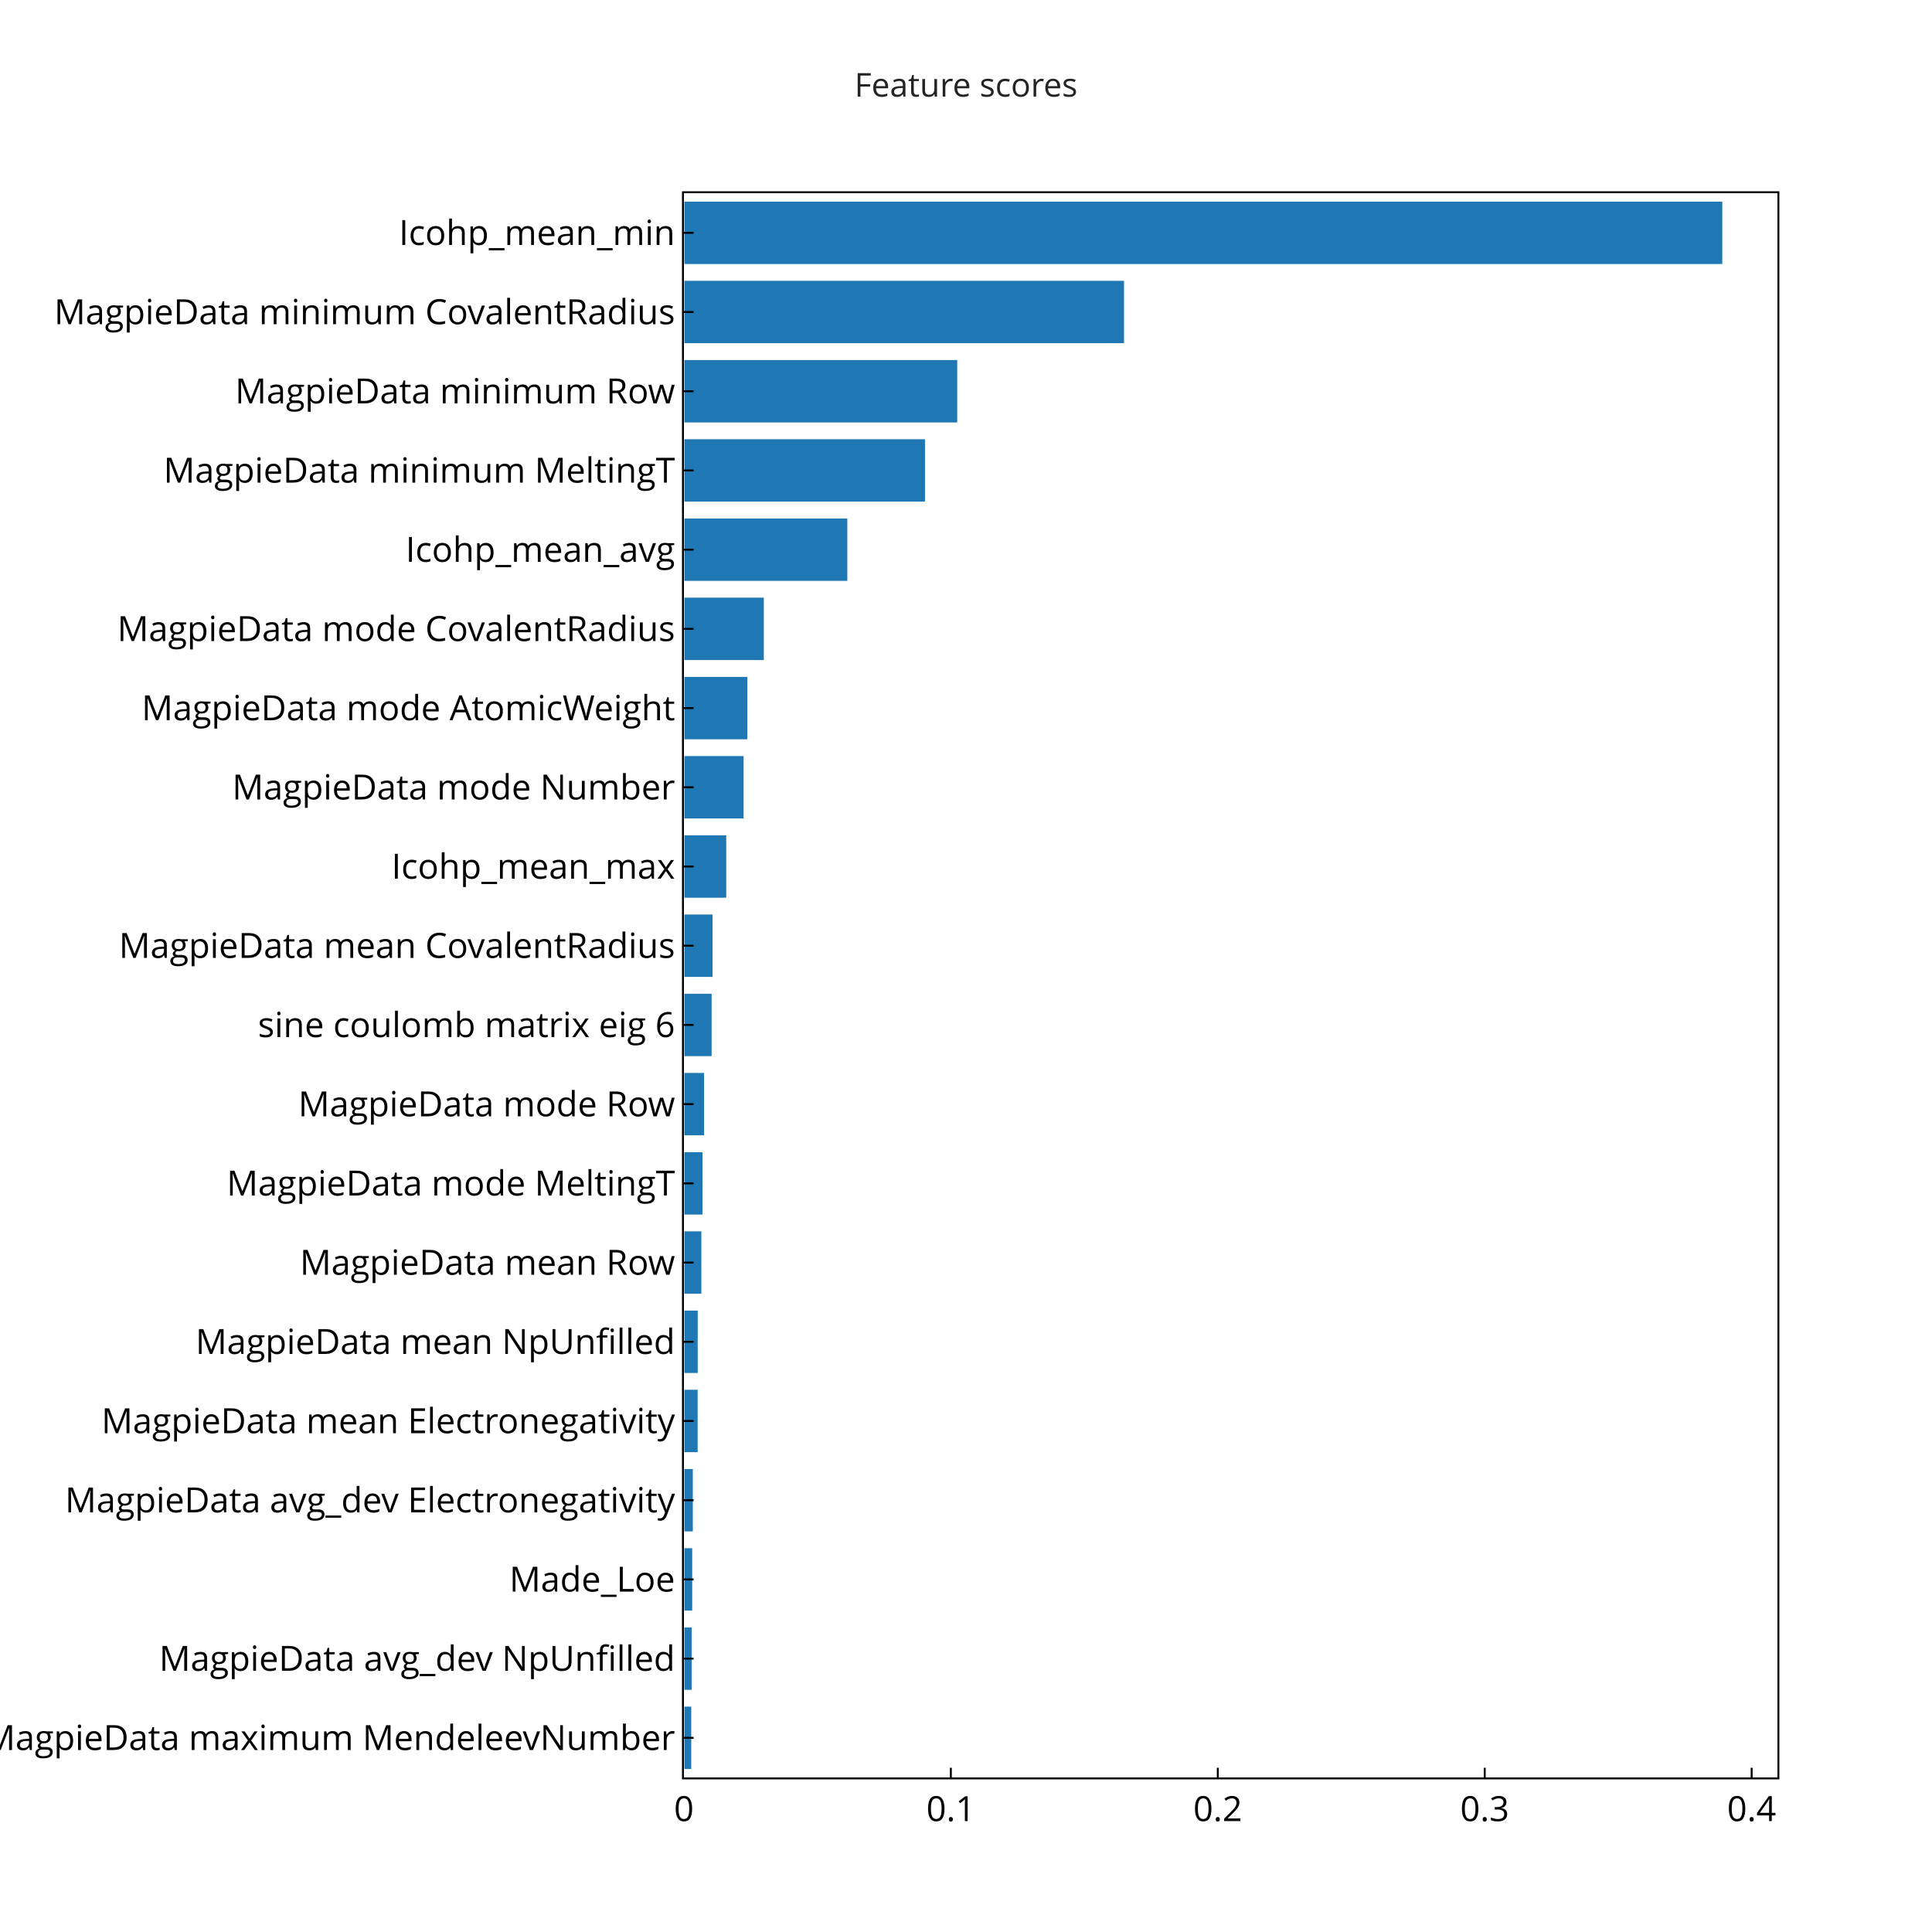
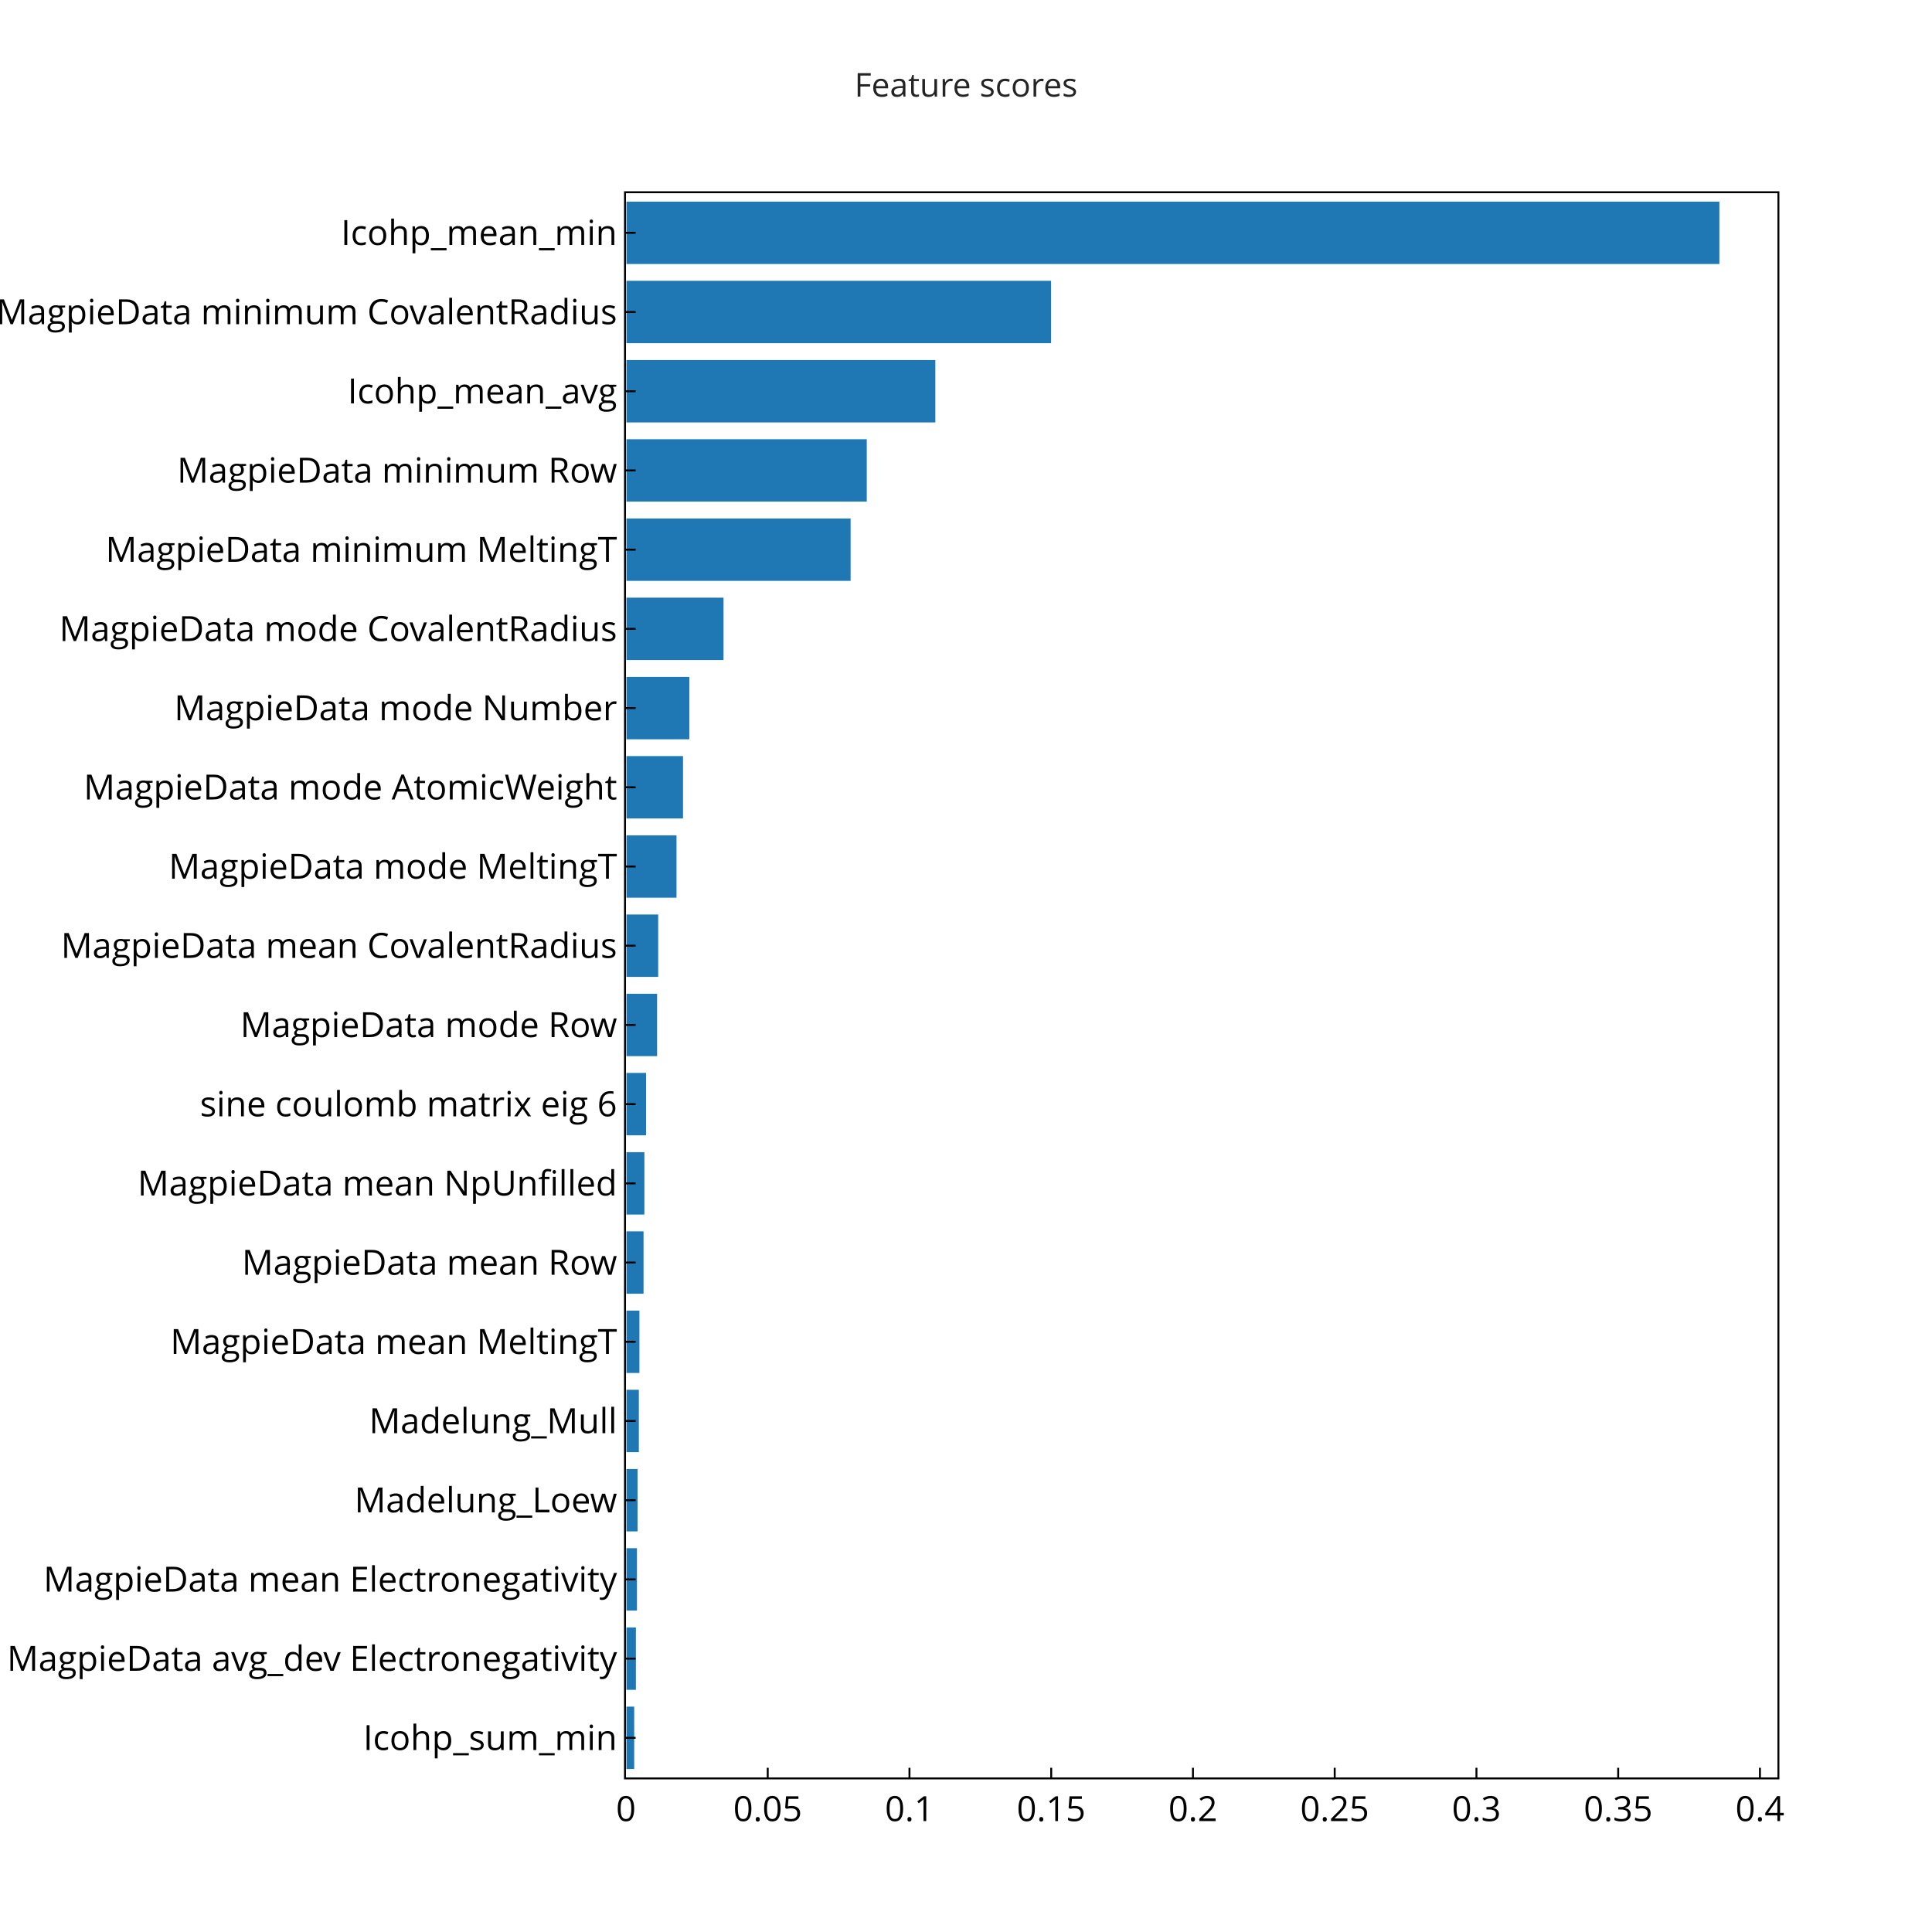
<svg xmlns="http://www.w3.org/2000/svg" class="main-svg" width="1000" height="1000" style="" viewBox="0 0 1000 1000">
  <rect x="0" y="0" width="1000" height="1000" style="fill: rgb(255, 255, 255); fill-opacity: 1;" />
-   <defs id="defs-f7c54a">
+   <defs id="defs-882c09">
    <g class="clips">
-       <clipPath id="clipf7c54axyplot" class="plotclip">
-         <rect width="566" height="820" />
-       </clipPath>
-       <clipPath class="axesclip" id="clipf7c54ax">
-         <rect x="354" y="0" width="566" height="1000" />
-       </clipPath>
-       <clipPath class="axesclip" id="clipf7c54ay">
+       <clipPath id="clip882c09xyplot" class="plotclip">
+         <rect width="596" height="820" />
+       </clipPath>
+       <clipPath class="axesclip" id="clip882c09x">
+         <rect x="324" y="0" width="596" height="1000" />
+       </clipPath>
+       <clipPath class="axesclip" id="clip882c09y">
        <rect x="0" y="100" width="1000" height="820" />
      </clipPath>
-       <clipPath class="axesclip" id="clipf7c54axy">
-         <rect x="354" y="100" width="566" height="820" />
+       <clipPath class="axesclip" id="clip882c09xy">
+         <rect x="324" y="100" width="596" height="820" />
      </clipPath>
    </g>
    <g class="gradients" />
    <g class="patterns" />
  </defs>
  <g class="bglayer" />
  <g class="layer-below">
    <g class="imagelayer" />
    <g class="shapelayer" />
  </g>
  <g class="cartesianlayer">
    <g class="subplot xy">
      <g class="layer-subplot">
        <g class="shapelayer" />
        <g class="imagelayer" />
      </g>
      <g class="minor-gridlayer">
        <g class="x" />
        <g class="y" />
      </g>
      <g class="gridlayer">
        <g class="x" />
        <g class="y" />
      </g>
      <g class="zerolinelayer" />
      <path class="xlines-below" />
      <path class="ylines-below" />
      <g class="overlines-below" />
      <g class="xaxislayer-below" />
      <g class="yaxislayer-below" />
      <g class="overaxes-below" />
-       <g class="plot" transform="translate(354,100)" clip-path="url(#clipf7c54axyplot)">
+       <g class="plot" transform="translate(324,100)" clip-path="url(#clip882c09xyplot)">
        <g class="barlayer mlayer">
          <g class="trace bars" style="opacity: 1;">
            <g class="points">
              <g class="point">
-                 <path d="M0,4.1V36.9H537.7V4.1Z" style="vector-effect: none; opacity: 1; stroke-width: 0.5px; fill: rgb(31, 119, 180); fill-opacity: 1; stroke: rgb(255, 255, 255); stroke-opacity: 1;" />
-               </g>
-               <g class="point">
-                 <path d="M0,45.1V77.9H228.04V45.1Z" style="vector-effect: none; opacity: 1; stroke-width: 0.5px; fill: rgb(31, 119, 180); fill-opacity: 1; stroke: rgb(255, 255, 255); stroke-opacity: 1;" />
-               </g>
-               <g class="point">
-                 <path d="M0,86.1V118.9H141.71V86.1Z" style="vector-effect: none; opacity: 1; stroke-width: 0.5px; fill: rgb(31, 119, 180); fill-opacity: 1; stroke: rgb(255, 255, 255); stroke-opacity: 1;" />
-               </g>
-               <g class="point">
-                 <path d="M0,127.1V159.9H125.02V127.1Z" style="vector-effect: none; opacity: 1; stroke-width: 0.5px; fill: rgb(31, 119, 180); fill-opacity: 1; stroke: rgb(255, 255, 255); stroke-opacity: 1;" />
-               </g>
-               <g class="point">
-                 <path d="M0,168.1V200.9H84.82V168.1Z" style="vector-effect: none; opacity: 1; stroke-width: 0.5px; fill: rgb(31, 119, 180); fill-opacity: 1; stroke: rgb(255, 255, 255); stroke-opacity: 1;" />
-               </g>
-               <g class="point">
-                 <path d="M0,209.1V241.9H41.6V209.1Z" style="vector-effect: none; opacity: 1; stroke-width: 0.5px; fill: rgb(31, 119, 180); fill-opacity: 1; stroke: rgb(255, 255, 255); stroke-opacity: 1;" />
-               </g>
-               <g class="point">
-                 <path d="M0,250.1V282.9H33.06V250.1Z" style="vector-effect: none; opacity: 1; stroke-width: 0.5px; fill: rgb(31, 119, 180); fill-opacity: 1; stroke: rgb(255, 255, 255); stroke-opacity: 1;" />
-               </g>
-               <g class="point">
-                 <path d="M0,291.1V323.9H31.14V291.1Z" style="vector-effect: none; opacity: 1; stroke-width: 0.5px; fill: rgb(31, 119, 180); fill-opacity: 1; stroke: rgb(255, 255, 255); stroke-opacity: 1;" />
-               </g>
-               <g class="point">
-                 <path d="M0,332.1V364.9H22.15V332.1Z" style="vector-effect: none; opacity: 1; stroke-width: 0.5px; fill: rgb(31, 119, 180); fill-opacity: 1; stroke: rgb(255, 255, 255); stroke-opacity: 1;" />
-               </g>
-               <g class="point">
-                 <path d="M0,373.1V405.9H15.05V373.1Z" style="vector-effect: none; opacity: 1; stroke-width: 0.5px; fill: rgb(31, 119, 180); fill-opacity: 1; stroke: rgb(255, 255, 255); stroke-opacity: 1;" />
-               </g>
-               <g class="point">
-                 <path d="M0,414.1V446.9H14.58V414.1Z" style="vector-effect: none; opacity: 1; stroke-width: 0.5px; fill: rgb(31, 119, 180); fill-opacity: 1; stroke: rgb(255, 255, 255); stroke-opacity: 1;" />
+                 <path d="M0,4.1V36.9H566.2V4.1Z" style="vector-effect: none; opacity: 1; stroke-width: 0.5px; fill: rgb(31, 119, 180); fill-opacity: 1; stroke: rgb(255, 255, 255); stroke-opacity: 1;" />
+               </g>
+               <g class="point">
+                 <path d="M0,45.1V77.9H220.31V45.1Z" style="vector-effect: none; opacity: 1; stroke-width: 0.5px; fill: rgb(31, 119, 180); fill-opacity: 1; stroke: rgb(255, 255, 255); stroke-opacity: 1;" />
+               </g>
+               <g class="point">
+                 <path d="M0,86.1V118.9H160.39V86.1Z" style="vector-effect: none; opacity: 1; stroke-width: 0.5px; fill: rgb(31, 119, 180); fill-opacity: 1; stroke: rgb(255, 255, 255); stroke-opacity: 1;" />
+               </g>
+               <g class="point">
+                 <path d="M0,127.1V159.9H124.89V127.1Z" style="vector-effect: none; opacity: 1; stroke-width: 0.5px; fill: rgb(31, 119, 180); fill-opacity: 1; stroke: rgb(255, 255, 255); stroke-opacity: 1;" />
+               </g>
+               <g class="point">
+                 <path d="M0,168.1V200.9H116.53V168.1Z" style="vector-effect: none; opacity: 1; stroke-width: 0.5px; fill: rgb(31, 119, 180); fill-opacity: 1; stroke: rgb(255, 255, 255); stroke-opacity: 1;" />
+               </g>
+               <g class="point">
+                 <path d="M0,209.1V241.9H50.76V209.1Z" style="vector-effect: none; opacity: 1; stroke-width: 0.5px; fill: rgb(31, 119, 180); fill-opacity: 1; stroke: rgb(255, 255, 255); stroke-opacity: 1;" />
+               </g>
+               <g class="point">
+                 <path d="M0,250.1V282.9H33.04V250.1Z" style="vector-effect: none; opacity: 1; stroke-width: 0.5px; fill: rgb(31, 119, 180); fill-opacity: 1; stroke: rgb(255, 255, 255); stroke-opacity: 1;" />
+               </g>
+               <g class="point">
+                 <path d="M0,291.1V323.9H29.78V291.1Z" style="vector-effect: none; opacity: 1; stroke-width: 0.5px; fill: rgb(31, 119, 180); fill-opacity: 1; stroke: rgb(255, 255, 255); stroke-opacity: 1;" />
+               </g>
+               <g class="point">
+                 <path d="M0,332.1V364.9H26.41V332.1Z" style="vector-effect: none; opacity: 1; stroke-width: 0.5px; fill: rgb(31, 119, 180); fill-opacity: 1; stroke: rgb(255, 255, 255); stroke-opacity: 1;" />
+               </g>
+               <g class="point">
+                 <path d="M0,373.1V405.9H16.93V373.1Z" style="vector-effect: none; opacity: 1; stroke-width: 0.5px; fill: rgb(31, 119, 180); fill-opacity: 1; stroke: rgb(255, 255, 255); stroke-opacity: 1;" />
+               </g>
+               <g class="point">
+                 <path d="M0,414.1V446.9H16.37V414.1Z" style="vector-effect: none; opacity: 1; stroke-width: 0.5px; fill: rgb(31, 119, 180); fill-opacity: 1; stroke: rgb(255, 255, 255); stroke-opacity: 1;" />
              </g>
              <g class="point">
                <path d="M0,455.1V487.9H10.68V455.1Z" style="vector-effect: none; opacity: 1; stroke-width: 0.5px; fill: rgb(31, 119, 180); fill-opacity: 1; stroke: rgb(255, 255, 255); stroke-opacity: 1;" />
              </g>
              <g class="point">
-                 <path d="M0,496.1V528.9H9.85V496.1Z" style="vector-effect: none; opacity: 1; stroke-width: 0.5px; fill: rgb(31, 119, 180); fill-opacity: 1; stroke: rgb(255, 255, 255); stroke-opacity: 1;" />
-               </g>
-               <g class="point">
-                 <path d="M0,537.1V569.9H9.27V537.1Z" style="vector-effect: none; opacity: 1; stroke-width: 0.5px; fill: rgb(31, 119, 180); fill-opacity: 1; stroke: rgb(255, 255, 255); stroke-opacity: 1;" />
-               </g>
-               <g class="point">
-                 <path d="M0,578.1V610.9H7.38V578.1Z" style="vector-effect: none; opacity: 1; stroke-width: 0.5px; fill: rgb(31, 119, 180); fill-opacity: 1; stroke: rgb(255, 255, 255); stroke-opacity: 1;" />
-               </g>
-               <g class="point">
-                 <path d="M0,619.1V651.9H7.35V619.1Z" style="vector-effect: none; opacity: 1; stroke-width: 0.5px; fill: rgb(31, 119, 180); fill-opacity: 1; stroke: rgb(255, 255, 255); stroke-opacity: 1;" />
-               </g>
-               <g class="point">
-                 <path d="M0,660.1V692.9H4.85V660.1Z" style="vector-effect: none; opacity: 1; stroke-width: 0.5px; fill: rgb(31, 119, 180); fill-opacity: 1; stroke: rgb(255, 255, 255); stroke-opacity: 1;" />
-               </g>
-               <g class="point">
-                 <path d="M0,701.1V733.9H4.53V701.1Z" style="vector-effect: none; opacity: 1; stroke-width: 0.5px; fill: rgb(31, 119, 180); fill-opacity: 1; stroke: rgb(255, 255, 255); stroke-opacity: 1;" />
-               </g>
-               <g class="point">
-                 <path d="M0,742.1V774.9H4.24V742.1Z" style="vector-effect: none; opacity: 1; stroke-width: 0.5px; fill: rgb(31, 119, 180); fill-opacity: 1; stroke: rgb(255, 255, 255); stroke-opacity: 1;" />
-               </g>
-               <g class="point">
-                 <path d="M0,783.1V815.9H4.04V783.1Z" style="vector-effect: none; opacity: 1; stroke-width: 0.5px; fill: rgb(31, 119, 180); fill-opacity: 1; stroke: rgb(255, 255, 255); stroke-opacity: 1;" />
+                 <path d="M0,496.1V528.9H9.78V496.1Z" style="vector-effect: none; opacity: 1; stroke-width: 0.5px; fill: rgb(31, 119, 180); fill-opacity: 1; stroke: rgb(255, 255, 255); stroke-opacity: 1;" />
+               </g>
+               <g class="point">
+                 <path d="M0,537.1V569.9H9.35V537.1Z" style="vector-effect: none; opacity: 1; stroke-width: 0.5px; fill: rgb(31, 119, 180); fill-opacity: 1; stroke: rgb(255, 255, 255); stroke-opacity: 1;" />
+               </g>
+               <g class="point">
+                 <path d="M0,578.1V610.9H7.21V578.1Z" style="vector-effect: none; opacity: 1; stroke-width: 0.5px; fill: rgb(31, 119, 180); fill-opacity: 1; stroke: rgb(255, 255, 255); stroke-opacity: 1;" />
+               </g>
+               <g class="point">
+                 <path d="M0,619.1V651.9H6.92V619.1Z" style="vector-effect: none; opacity: 1; stroke-width: 0.5px; fill: rgb(31, 119, 180); fill-opacity: 1; stroke: rgb(255, 255, 255); stroke-opacity: 1;" />
+               </g>
+               <g class="point">
+                 <path d="M0,660.1V692.9H6.27V660.1Z" style="vector-effect: none; opacity: 1; stroke-width: 0.5px; fill: rgb(31, 119, 180); fill-opacity: 1; stroke: rgb(255, 255, 255); stroke-opacity: 1;" />
+               </g>
+               <g class="point">
+                 <path d="M0,701.1V733.9H5.95V701.1Z" style="vector-effect: none; opacity: 1; stroke-width: 0.5px; fill: rgb(31, 119, 180); fill-opacity: 1; stroke: rgb(255, 255, 255); stroke-opacity: 1;" />
+               </g>
+               <g class="point">
+                 <path d="M0,742.1V774.9H5.39V742.1Z" style="vector-effect: none; opacity: 1; stroke-width: 0.5px; fill: rgb(31, 119, 180); fill-opacity: 1; stroke: rgb(255, 255, 255); stroke-opacity: 1;" />
+               </g>
+               <g class="point">
+                 <path d="M0,783.1V815.9H4.51V783.1Z" style="vector-effect: none; opacity: 1; stroke-width: 0.5px; fill: rgb(31, 119, 180); fill-opacity: 1; stroke: rgb(255, 255, 255); stroke-opacity: 1;" />
              </g>
            </g>
          </g>
        </g>
      </g>
      <g class="overplot" />
-       <path class="xlines-above crisp" d="M353,920.5H921M353,99.5H921" style="fill: none; stroke-width: 1px; stroke: rgb(0, 0, 0); stroke-opacity: 1;" />
-       <path class="ylines-above crisp" d="M353.5,100V920M920.5,100V920" style="fill: none; stroke-width: 1px; stroke: rgb(0, 0, 0); stroke-opacity: 1;" />
+       <path class="xlines-above crisp" d="M323,920.5H921M323,99.5H921" style="fill: none; stroke-width: 1px; stroke: rgb(0, 0, 0); stroke-opacity: 1;" />
+       <path class="ylines-above crisp" d="M323.5,100V920M920.5,100V920" style="fill: none; stroke-width: 1px; stroke: rgb(0, 0, 0); stroke-opacity: 1;" />
      <g class="overlines-above" />
      <g class="xaxislayer-above">
-         <path class="xtick ticks crisp" d="M0,920v-5" transform="translate(492.16,0)" style="stroke: rgb(0, 0, 0); stroke-opacity: 1; stroke-width: 1px;" />
-         <path class="xtick ticks crisp" d="M0,920v-5" transform="translate(630.33,0)" style="stroke: rgb(0, 0, 0); stroke-opacity: 1; stroke-width: 1px;" />
-         <path class="xtick ticks crisp" d="M0,920v-5" transform="translate(768.49,0)" style="stroke: rgb(0, 0, 0); stroke-opacity: 1; stroke-width: 1px;" />
-         <path class="xtick ticks crisp" d="M0,920v-5" transform="translate(906.65,0)" style="stroke: rgb(0, 0, 0); stroke-opacity: 1; stroke-width: 1px;" />
-         <g class="xtick">
-           <text text-anchor="middle" x="0" y="942.6" transform="translate(354,0)" style="font-family: 'Open Sans', verdana, arial, sans-serif; font-size: 18px; fill: rgb(0, 0, 0); fill-opacity: 1; white-space: pre; opacity: 1;">0</text>
-         </g>
-         <g class="xtick">
-           <text text-anchor="middle" x="0" y="942.6" style="font-family: 'Open Sans', verdana, arial, sans-serif; font-size: 18px; fill: rgb(0, 0, 0); fill-opacity: 1; white-space: pre; opacity: 1;" transform="translate(492.16,0)">0.1</text>
-         </g>
-         <g class="xtick">
-           <text text-anchor="middle" x="0" y="942.6" style="font-family: 'Open Sans', verdana, arial, sans-serif; font-size: 18px; fill: rgb(0, 0, 0); fill-opacity: 1; white-space: pre; opacity: 1;" transform="translate(630.33,0)">0.2</text>
-         </g>
-         <g class="xtick">
-           <text text-anchor="middle" x="0" y="942.6" style="font-family: 'Open Sans', verdana, arial, sans-serif; font-size: 18px; fill: rgb(0, 0, 0); fill-opacity: 1; white-space: pre; opacity: 1;" transform="translate(768.49,0)">0.3</text>
-         </g>
-         <g class="xtick">
-           <text text-anchor="middle" x="0" y="942.6" style="font-family: 'Open Sans', verdana, arial, sans-serif; font-size: 18px; fill: rgb(0, 0, 0); fill-opacity: 1; white-space: pre; opacity: 1;" transform="translate(906.65,0)">0.4</text>
+         <path class="xtick ticks crisp" d="M0,920v-5" transform="translate(397.37,0)" style="stroke: rgb(0, 0, 0); stroke-opacity: 1; stroke-width: 1px;" />
+         <path class="xtick ticks crisp" d="M0,920v-5" transform="translate(470.74,0)" style="stroke: rgb(0, 0, 0); stroke-opacity: 1; stroke-width: 1px;" />
+         <path class="xtick ticks crisp" d="M0,920v-5" transform="translate(544.1,0)" style="stroke: rgb(0, 0, 0); stroke-opacity: 1; stroke-width: 1px;" />
+         <path class="xtick ticks crisp" d="M0,920v-5" transform="translate(617.47,0)" style="stroke: rgb(0, 0, 0); stroke-opacity: 1; stroke-width: 1px;" />
+         <path class="xtick ticks crisp" d="M0,920v-5" transform="translate(690.84,0)" style="stroke: rgb(0, 0, 0); stroke-opacity: 1; stroke-width: 1px;" />
+         <path class="xtick ticks crisp" d="M0,920v-5" transform="translate(764.21,0)" style="stroke: rgb(0, 0, 0); stroke-opacity: 1; stroke-width: 1px;" />
+         <path class="xtick ticks crisp" d="M0,920v-5" transform="translate(837.57,0)" style="stroke: rgb(0, 0, 0); stroke-opacity: 1; stroke-width: 1px;" />
+         <path class="xtick ticks crisp" d="M0,920v-5" transform="translate(910.94,0)" style="stroke: rgb(0, 0, 0); stroke-opacity: 1; stroke-width: 1px;" />
+         <g class="xtick">
+           <text text-anchor="middle" x="0" y="942.6" transform="translate(324,0)" style="font-family: 'Open Sans', verdana, arial, sans-serif; font-size: 18px; fill: rgb(0, 0, 0); fill-opacity: 1; white-space: pre; opacity: 1;">0</text>
+         </g>
+         <g class="xtick">
+           <text text-anchor="middle" x="0" y="942.6" style="font-family: 'Open Sans', verdana, arial, sans-serif; font-size: 18px; fill: rgb(0, 0, 0); fill-opacity: 1; white-space: pre; opacity: 1;" transform="translate(397.37,0)">0.05</text>
+         </g>
+         <g class="xtick">
+           <text text-anchor="middle" x="0" y="942.6" style="font-family: 'Open Sans', verdana, arial, sans-serif; font-size: 18px; fill: rgb(0, 0, 0); fill-opacity: 1; white-space: pre; opacity: 1;" transform="translate(470.74,0)">0.1</text>
+         </g>
+         <g class="xtick">
+           <text text-anchor="middle" x="0" y="942.6" style="font-family: 'Open Sans', verdana, arial, sans-serif; font-size: 18px; fill: rgb(0, 0, 0); fill-opacity: 1; white-space: pre; opacity: 1;" transform="translate(544.1,0)">0.15</text>
+         </g>
+         <g class="xtick">
+           <text text-anchor="middle" x="0" y="942.6" style="font-family: 'Open Sans', verdana, arial, sans-serif; font-size: 18px; fill: rgb(0, 0, 0); fill-opacity: 1; white-space: pre; opacity: 1;" transform="translate(617.47,0)">0.2</text>
+         </g>
+         <g class="xtick">
+           <text text-anchor="middle" x="0" y="942.6" style="font-family: 'Open Sans', verdana, arial, sans-serif; font-size: 18px; fill: rgb(0, 0, 0); fill-opacity: 1; white-space: pre; opacity: 1;" transform="translate(690.84,0)">0.25</text>
+         </g>
+         <g class="xtick">
+           <text text-anchor="middle" x="0" y="942.6" style="font-family: 'Open Sans', verdana, arial, sans-serif; font-size: 18px; fill: rgb(0, 0, 0); fill-opacity: 1; white-space: pre; opacity: 1;" transform="translate(764.21,0)">0.3</text>
+         </g>
+         <g class="xtick">
+           <text text-anchor="middle" x="0" y="942.6" style="font-family: 'Open Sans', verdana, arial, sans-serif; font-size: 18px; fill: rgb(0, 0, 0); fill-opacity: 1; white-space: pre; opacity: 1;" transform="translate(837.57,0)">0.35</text>
+         </g>
+         <g class="xtick">
+           <text text-anchor="middle" x="0" y="942.6" style="font-family: 'Open Sans', verdana, arial, sans-serif; font-size: 18px; fill: rgb(0, 0, 0); fill-opacity: 1; white-space: pre; opacity: 1;" transform="translate(910.94,0)">0.4</text>
        </g>
      </g>
      <g class="yaxislayer-above">
-         <path class="ytick ticks crisp" d="M354,0h5" transform="translate(0,899.5)" style="stroke: rgb(0, 0, 0); stroke-opacity: 1; stroke-width: 1px;" />
-         <path class="ytick ticks crisp" d="M354,0h5" transform="translate(0,858.5)" style="stroke: rgb(0, 0, 0); stroke-opacity: 1; stroke-width: 1px;" />
-         <path class="ytick ticks crisp" d="M354,0h5" transform="translate(0,817.5)" style="stroke: rgb(0, 0, 0); stroke-opacity: 1; stroke-width: 1px;" />
-         <path class="ytick ticks crisp" d="M354,0h5" transform="translate(0,776.5)" style="stroke: rgb(0, 0, 0); stroke-opacity: 1; stroke-width: 1px;" />
-         <path class="ytick ticks crisp" d="M354,0h5" transform="translate(0,735.5)" style="stroke: rgb(0, 0, 0); stroke-opacity: 1; stroke-width: 1px;" />
-         <path class="ytick ticks crisp" d="M354,0h5" transform="translate(0,694.5)" style="stroke: rgb(0, 0, 0); stroke-opacity: 1; stroke-width: 1px;" />
-         <path class="ytick ticks crisp" d="M354,0h5" transform="translate(0,653.5)" style="stroke: rgb(0, 0, 0); stroke-opacity: 1; stroke-width: 1px;" />
-         <path class="ytick ticks crisp" d="M354,0h5" transform="translate(0,612.5)" style="stroke: rgb(0, 0, 0); stroke-opacity: 1; stroke-width: 1px;" />
-         <path class="ytick ticks crisp" d="M354,0h5" transform="translate(0,571.5)" style="stroke: rgb(0, 0, 0); stroke-opacity: 1; stroke-width: 1px;" />
-         <path class="ytick ticks crisp" d="M354,0h5" transform="translate(0,530.5)" style="stroke: rgb(0, 0, 0); stroke-opacity: 1; stroke-width: 1px;" />
-         <path class="ytick ticks crisp" d="M354,0h5" transform="translate(0,489.5)" style="stroke: rgb(0, 0, 0); stroke-opacity: 1; stroke-width: 1px;" />
-         <path class="ytick ticks crisp" d="M354,0h5" transform="translate(0,448.5)" style="stroke: rgb(0, 0, 0); stroke-opacity: 1; stroke-width: 1px;" />
-         <path class="ytick ticks crisp" d="M354,0h5" transform="translate(0,407.5)" style="stroke: rgb(0, 0, 0); stroke-opacity: 1; stroke-width: 1px;" />
-         <path class="ytick ticks crisp" d="M354,0h5" transform="translate(0,366.5)" style="stroke: rgb(0, 0, 0); stroke-opacity: 1; stroke-width: 1px;" />
-         <path class="ytick ticks crisp" d="M354,0h5" transform="translate(0,325.5)" style="stroke: rgb(0, 0, 0); stroke-opacity: 1; stroke-width: 1px;" />
-         <path class="ytick ticks crisp" d="M354,0h5" transform="translate(0,284.5)" style="stroke: rgb(0, 0, 0); stroke-opacity: 1; stroke-width: 1px;" />
-         <path class="ytick ticks crisp" d="M354,0h5" transform="translate(0,243.5)" style="stroke: rgb(0, 0, 0); stroke-opacity: 1; stroke-width: 1px;" />
-         <path class="ytick ticks crisp" d="M354,0h5" transform="translate(0,202.5)" style="stroke: rgb(0, 0, 0); stroke-opacity: 1; stroke-width: 1px;" />
-         <path class="ytick ticks crisp" d="M354,0h5" transform="translate(0,161.5)" style="stroke: rgb(0, 0, 0); stroke-opacity: 1; stroke-width: 1px;" />
-         <path class="ytick ticks crisp" d="M354,0h5" transform="translate(0,120.5)" style="stroke: rgb(0, 0, 0); stroke-opacity: 1; stroke-width: 1px;" />
-         <g class="ytick">
-           <text text-anchor="end" x="349.4" y="6.3" transform="translate(0,899.5)" style="font-family: 'Open Sans', verdana, arial, sans-serif; font-size: 18px; fill: rgb(0, 0, 0); fill-opacity: 1; white-space: pre; opacity: 1;">MagpieData maximum MendeleevNumber</text>
-         </g>
-         <g class="ytick">
-           <text text-anchor="end" x="349.4" y="6.3" transform="translate(0,858.5)" style="font-family: 'Open Sans', verdana, arial, sans-serif; font-size: 18px; fill: rgb(0, 0, 0); fill-opacity: 1; white-space: pre; opacity: 1;">MagpieData avg_dev NpUnfilled</text>
-         </g>
-         <g class="ytick">
-           <text text-anchor="end" x="349.4" y="6.3" transform="translate(0,817.5)" style="font-family: 'Open Sans', verdana, arial, sans-serif; font-size: 18px; fill: rgb(0, 0, 0); fill-opacity: 1; white-space: pre; opacity: 1;">Made_Loe</text>
-         </g>
-         <g class="ytick">
-           <text text-anchor="end" x="349.4" y="6.3" transform="translate(0,776.5)" style="font-family: 'Open Sans', verdana, arial, sans-serif; font-size: 18px; fill: rgb(0, 0, 0); fill-opacity: 1; white-space: pre; opacity: 1;">MagpieData avg_dev Electronegativity</text>
-         </g>
-         <g class="ytick">
-           <text text-anchor="end" x="349.4" y="6.3" transform="translate(0,735.5)" style="font-family: 'Open Sans', verdana, arial, sans-serif; font-size: 18px; fill: rgb(0, 0, 0); fill-opacity: 1; white-space: pre; opacity: 1;">MagpieData mean Electronegativity</text>
-         </g>
-         <g class="ytick">
-           <text text-anchor="end" x="349.4" y="6.3" transform="translate(0,694.5)" style="font-family: 'Open Sans', verdana, arial, sans-serif; font-size: 18px; fill: rgb(0, 0, 0); fill-opacity: 1; white-space: pre; opacity: 1;">MagpieData mean NpUnfilled</text>
-         </g>
-         <g class="ytick">
-           <text text-anchor="end" x="349.4" y="6.3" transform="translate(0,653.5)" style="font-family: 'Open Sans', verdana, arial, sans-serif; font-size: 18px; fill: rgb(0, 0, 0); fill-opacity: 1; white-space: pre; opacity: 1;">MagpieData mean Row</text>
-         </g>
-         <g class="ytick">
-           <text text-anchor="end" x="349.4" y="6.3" transform="translate(0,612.5)" style="font-family: 'Open Sans', verdana, arial, sans-serif; font-size: 18px; fill: rgb(0, 0, 0); fill-opacity: 1; white-space: pre; opacity: 1;">MagpieData mode MeltingT</text>
-         </g>
-         <g class="ytick">
-           <text text-anchor="end" x="349.4" y="6.3" transform="translate(0,571.5)" style="font-family: 'Open Sans', verdana, arial, sans-serif; font-size: 18px; fill: rgb(0, 0, 0); fill-opacity: 1; white-space: pre; opacity: 1;">MagpieData mode Row</text>
-         </g>
-         <g class="ytick">
-           <text text-anchor="end" x="349.4" y="6.3" transform="translate(0,530.5)" style="font-family: 'Open Sans', verdana, arial, sans-serif; font-size: 18px; fill: rgb(0, 0, 0); fill-opacity: 1; white-space: pre; opacity: 1;">sine coulomb matrix eig 6</text>
-         </g>
-         <g class="ytick">
-           <text text-anchor="end" x="349.4" y="6.3" transform="translate(0,489.5)" style="font-family: 'Open Sans', verdana, arial, sans-serif; font-size: 18px; fill: rgb(0, 0, 0); fill-opacity: 1; white-space: pre; opacity: 1;">MagpieData mean CovalentRadius</text>
-         </g>
-         <g class="ytick">
-           <text text-anchor="end" x="349.4" y="6.3" transform="translate(0,448.5)" style="font-family: 'Open Sans', verdana, arial, sans-serif; font-size: 18px; fill: rgb(0, 0, 0); fill-opacity: 1; white-space: pre; opacity: 1;">Icohp_mean_max</text>
-         </g>
-         <g class="ytick">
-           <text text-anchor="end" x="349.4" y="6.3" transform="translate(0,407.5)" style="font-family: 'Open Sans', verdana, arial, sans-serif; font-size: 18px; fill: rgb(0, 0, 0); fill-opacity: 1; white-space: pre; opacity: 1;">MagpieData mode Number</text>
-         </g>
-         <g class="ytick">
-           <text text-anchor="end" x="349.4" y="6.3" transform="translate(0,366.5)" style="font-family: 'Open Sans', verdana, arial, sans-serif; font-size: 18px; fill: rgb(0, 0, 0); fill-opacity: 1; white-space: pre; opacity: 1;">MagpieData mode AtomicWeight</text>
-         </g>
-         <g class="ytick">
-           <text text-anchor="end" x="349.4" y="6.3" transform="translate(0,325.5)" style="font-family: 'Open Sans', verdana, arial, sans-serif; font-size: 18px; fill: rgb(0, 0, 0); fill-opacity: 1; white-space: pre; opacity: 1;">MagpieData mode CovalentRadius</text>
-         </g>
-         <g class="ytick">
-           <text text-anchor="end" x="349.4" y="6.3" transform="translate(0,284.5)" style="font-family: 'Open Sans', verdana, arial, sans-serif; font-size: 18px; fill: rgb(0, 0, 0); fill-opacity: 1; white-space: pre; opacity: 1;">Icohp_mean_avg</text>
-         </g>
-         <g class="ytick">
-           <text text-anchor="end" x="349.4" y="6.3" transform="translate(0,243.5)" style="font-family: 'Open Sans', verdana, arial, sans-serif; font-size: 18px; fill: rgb(0, 0, 0); fill-opacity: 1; white-space: pre; opacity: 1;">MagpieData minimum MeltingT</text>
-         </g>
-         <g class="ytick">
-           <text text-anchor="end" x="349.4" y="6.3" transform="translate(0,202.5)" style="font-family: 'Open Sans', verdana, arial, sans-serif; font-size: 18px; fill: rgb(0, 0, 0); fill-opacity: 1; white-space: pre; opacity: 1;">MagpieData minimum Row</text>
-         </g>
-         <g class="ytick">
-           <text text-anchor="end" x="349.4" y="6.3" transform="translate(0,161.5)" style="font-family: 'Open Sans', verdana, arial, sans-serif; font-size: 18px; fill: rgb(0, 0, 0); fill-opacity: 1; white-space: pre; opacity: 1;">MagpieData minimum CovalentRadius</text>
-         </g>
-         <g class="ytick">
-           <text text-anchor="end" x="349.4" y="6.3" transform="translate(0,120.5)" style="font-family: 'Open Sans', verdana, arial, sans-serif; font-size: 18px; fill: rgb(0, 0, 0); fill-opacity: 1; white-space: pre; opacity: 1;">Icohp_mean_min</text>
+         <path class="ytick ticks crisp" d="M324,0h5" transform="translate(0,899.5)" style="stroke: rgb(0, 0, 0); stroke-opacity: 1; stroke-width: 1px;" />
+         <path class="ytick ticks crisp" d="M324,0h5" transform="translate(0,858.5)" style="stroke: rgb(0, 0, 0); stroke-opacity: 1; stroke-width: 1px;" />
+         <path class="ytick ticks crisp" d="M324,0h5" transform="translate(0,817.5)" style="stroke: rgb(0, 0, 0); stroke-opacity: 1; stroke-width: 1px;" />
+         <path class="ytick ticks crisp" d="M324,0h5" transform="translate(0,776.5)" style="stroke: rgb(0, 0, 0); stroke-opacity: 1; stroke-width: 1px;" />
+         <path class="ytick ticks crisp" d="M324,0h5" transform="translate(0,735.5)" style="stroke: rgb(0, 0, 0); stroke-opacity: 1; stroke-width: 1px;" />
+         <path class="ytick ticks crisp" d="M324,0h5" transform="translate(0,694.5)" style="stroke: rgb(0, 0, 0); stroke-opacity: 1; stroke-width: 1px;" />
+         <path class="ytick ticks crisp" d="M324,0h5" transform="translate(0,653.5)" style="stroke: rgb(0, 0, 0); stroke-opacity: 1; stroke-width: 1px;" />
+         <path class="ytick ticks crisp" d="M324,0h5" transform="translate(0,612.5)" style="stroke: rgb(0, 0, 0); stroke-opacity: 1; stroke-width: 1px;" />
+         <path class="ytick ticks crisp" d="M324,0h5" transform="translate(0,571.5)" style="stroke: rgb(0, 0, 0); stroke-opacity: 1; stroke-width: 1px;" />
+         <path class="ytick ticks crisp" d="M324,0h5" transform="translate(0,530.5)" style="stroke: rgb(0, 0, 0); stroke-opacity: 1; stroke-width: 1px;" />
+         <path class="ytick ticks crisp" d="M324,0h5" transform="translate(0,489.5)" style="stroke: rgb(0, 0, 0); stroke-opacity: 1; stroke-width: 1px;" />
+         <path class="ytick ticks crisp" d="M324,0h5" transform="translate(0,448.5)" style="stroke: rgb(0, 0, 0); stroke-opacity: 1; stroke-width: 1px;" />
+         <path class="ytick ticks crisp" d="M324,0h5" transform="translate(0,407.5)" style="stroke: rgb(0, 0, 0); stroke-opacity: 1; stroke-width: 1px;" />
+         <path class="ytick ticks crisp" d="M324,0h5" transform="translate(0,366.5)" style="stroke: rgb(0, 0, 0); stroke-opacity: 1; stroke-width: 1px;" />
+         <path class="ytick ticks crisp" d="M324,0h5" transform="translate(0,325.5)" style="stroke: rgb(0, 0, 0); stroke-opacity: 1; stroke-width: 1px;" />
+         <path class="ytick ticks crisp" d="M324,0h5" transform="translate(0,284.5)" style="stroke: rgb(0, 0, 0); stroke-opacity: 1; stroke-width: 1px;" />
+         <path class="ytick ticks crisp" d="M324,0h5" transform="translate(0,243.5)" style="stroke: rgb(0, 0, 0); stroke-opacity: 1; stroke-width: 1px;" />
+         <path class="ytick ticks crisp" d="M324,0h5" transform="translate(0,202.5)" style="stroke: rgb(0, 0, 0); stroke-opacity: 1; stroke-width: 1px;" />
+         <path class="ytick ticks crisp" d="M324,0h5" transform="translate(0,161.5)" style="stroke: rgb(0, 0, 0); stroke-opacity: 1; stroke-width: 1px;" />
+         <path class="ytick ticks crisp" d="M324,0h5" transform="translate(0,120.5)" style="stroke: rgb(0, 0, 0); stroke-opacity: 1; stroke-width: 1px;" />
+         <g class="ytick">
+           <text text-anchor="end" x="319.4" y="6.3" transform="translate(0,899.5)" style="font-family: 'Open Sans', verdana, arial, sans-serif; font-size: 18px; fill: rgb(0, 0, 0); fill-opacity: 1; white-space: pre; opacity: 1;">Icohp_sum_min</text>
+         </g>
+         <g class="ytick">
+           <text text-anchor="end" x="319.4" y="6.3" transform="translate(0,858.5)" style="font-family: 'Open Sans', verdana, arial, sans-serif; font-size: 18px; fill: rgb(0, 0, 0); fill-opacity: 1; white-space: pre; opacity: 1;">MagpieData avg_dev Electronegativity</text>
+         </g>
+         <g class="ytick">
+           <text text-anchor="end" x="319.4" y="6.3" transform="translate(0,817.5)" style="font-family: 'Open Sans', verdana, arial, sans-serif; font-size: 18px; fill: rgb(0, 0, 0); fill-opacity: 1; white-space: pre; opacity: 1;">MagpieData mean Electronegativity</text>
+         </g>
+         <g class="ytick">
+           <text text-anchor="end" x="319.4" y="6.3" transform="translate(0,776.5)" style="font-family: 'Open Sans', verdana, arial, sans-serif; font-size: 18px; fill: rgb(0, 0, 0); fill-opacity: 1; white-space: pre; opacity: 1;">Madelung_Loew</text>
+         </g>
+         <g class="ytick">
+           <text text-anchor="end" x="319.4" y="6.3" transform="translate(0,735.5)" style="font-family: 'Open Sans', verdana, arial, sans-serif; font-size: 18px; fill: rgb(0, 0, 0); fill-opacity: 1; white-space: pre; opacity: 1;">Madelung_Mull</text>
+         </g>
+         <g class="ytick">
+           <text text-anchor="end" x="319.4" y="6.3" transform="translate(0,694.5)" style="font-family: 'Open Sans', verdana, arial, sans-serif; font-size: 18px; fill: rgb(0, 0, 0); fill-opacity: 1; white-space: pre; opacity: 1;">MagpieData mean MeltingT</text>
+         </g>
+         <g class="ytick">
+           <text text-anchor="end" x="319.4" y="6.3" transform="translate(0,653.5)" style="font-family: 'Open Sans', verdana, arial, sans-serif; font-size: 18px; fill: rgb(0, 0, 0); fill-opacity: 1; white-space: pre; opacity: 1;">MagpieData mean Row</text>
+         </g>
+         <g class="ytick">
+           <text text-anchor="end" x="319.4" y="6.3" transform="translate(0,612.5)" style="font-family: 'Open Sans', verdana, arial, sans-serif; font-size: 18px; fill: rgb(0, 0, 0); fill-opacity: 1; white-space: pre; opacity: 1;">MagpieData mean NpUnfilled</text>
+         </g>
+         <g class="ytick">
+           <text text-anchor="end" x="319.4" y="6.3" transform="translate(0,571.5)" style="font-family: 'Open Sans', verdana, arial, sans-serif; font-size: 18px; fill: rgb(0, 0, 0); fill-opacity: 1; white-space: pre; opacity: 1;">sine coulomb matrix eig 6</text>
+         </g>
+         <g class="ytick">
+           <text text-anchor="end" x="319.4" y="6.3" transform="translate(0,530.5)" style="font-family: 'Open Sans', verdana, arial, sans-serif; font-size: 18px; fill: rgb(0, 0, 0); fill-opacity: 1; white-space: pre; opacity: 1;">MagpieData mode Row</text>
+         </g>
+         <g class="ytick">
+           <text text-anchor="end" x="319.4" y="6.3" transform="translate(0,489.5)" style="font-family: 'Open Sans', verdana, arial, sans-serif; font-size: 18px; fill: rgb(0, 0, 0); fill-opacity: 1; white-space: pre; opacity: 1;">MagpieData mean CovalentRadius</text>
+         </g>
+         <g class="ytick">
+           <text text-anchor="end" x="319.4" y="6.3" transform="translate(0,448.5)" style="font-family: 'Open Sans', verdana, arial, sans-serif; font-size: 18px; fill: rgb(0, 0, 0); fill-opacity: 1; white-space: pre; opacity: 1;">MagpieData mode MeltingT</text>
+         </g>
+         <g class="ytick">
+           <text text-anchor="end" x="319.4" y="6.3" transform="translate(0,407.5)" style="font-family: 'Open Sans', verdana, arial, sans-serif; font-size: 18px; fill: rgb(0, 0, 0); fill-opacity: 1; white-space: pre; opacity: 1;">MagpieData mode AtomicWeight</text>
+         </g>
+         <g class="ytick">
+           <text text-anchor="end" x="319.4" y="6.3" transform="translate(0,366.5)" style="font-family: 'Open Sans', verdana, arial, sans-serif; font-size: 18px; fill: rgb(0, 0, 0); fill-opacity: 1; white-space: pre; opacity: 1;">MagpieData mode Number</text>
+         </g>
+         <g class="ytick">
+           <text text-anchor="end" x="319.4" y="6.3" transform="translate(0,325.5)" style="font-family: 'Open Sans', verdana, arial, sans-serif; font-size: 18px; fill: rgb(0, 0, 0); fill-opacity: 1; white-space: pre; opacity: 1;">MagpieData mode CovalentRadius</text>
+         </g>
+         <g class="ytick">
+           <text text-anchor="end" x="319.4" y="6.3" transform="translate(0,284.5)" style="font-family: 'Open Sans', verdana, arial, sans-serif; font-size: 18px; fill: rgb(0, 0, 0); fill-opacity: 1; white-space: pre; opacity: 1;">MagpieData minimum MeltingT</text>
+         </g>
+         <g class="ytick">
+           <text text-anchor="end" x="319.4" y="6.3" transform="translate(0,243.5)" style="font-family: 'Open Sans', verdana, arial, sans-serif; font-size: 18px; fill: rgb(0, 0, 0); fill-opacity: 1; white-space: pre; opacity: 1;">MagpieData minimum Row</text>
+         </g>
+         <g class="ytick">
+           <text text-anchor="end" x="319.4" y="6.3" transform="translate(0,202.5)" style="font-family: 'Open Sans', verdana, arial, sans-serif; font-size: 18px; fill: rgb(0, 0, 0); fill-opacity: 1; white-space: pre; opacity: 1;">Icohp_mean_avg</text>
+         </g>
+         <g class="ytick">
+           <text text-anchor="end" x="319.4" y="6.3" transform="translate(0,161.5)" style="font-family: 'Open Sans', verdana, arial, sans-serif; font-size: 18px; fill: rgb(0, 0, 0); fill-opacity: 1; white-space: pre; opacity: 1;">MagpieData minimum CovalentRadius</text>
+         </g>
+         <g class="ytick">
+           <text text-anchor="end" x="319.4" y="6.3" transform="translate(0,120.5)" style="font-family: 'Open Sans', verdana, arial, sans-serif; font-size: 18px; fill: rgb(0, 0, 0); fill-opacity: 1; white-space: pre; opacity: 1;">Icohp_mean_min</text>
        </g>
      </g>
      <g class="overaxes-above" />
    </g>
  </g>
  <g class="polarlayer" />
  <g class="smithlayer" />
  <g class="ternarylayer" />
  <g class="geolayer" />
  <g class="funnelarealayer" />
  <g class="pielayer" />
  <g class="iciclelayer" />
  <g class="treemaplayer" />
  <g class="sunburstlayer" />
  <g class="glimages" />
-   <defs id="topdefs-f7c54a">
+   <defs id="topdefs-882c09">
    <g class="clips" />
  </defs>
  <g class="layer-above">
    <g class="imagelayer" />
    <g class="shapelayer" />
  </g>
  <g class="infolayer">
    <g class="g-gtitle">
      <text class="gtitle" x="500" y="50" text-anchor="middle" dy="0em" style="font-family: 'Open Sans', verdana, arial, sans-serif; font-size: 17px; fill: rgb(36, 36, 36); opacity: 1; font-weight: normal; white-space: pre;">Feature scores</text>
    </g>
    <g class="g-xtitle" />
    <g class="g-ytitle" />
  </g>
</svg>
